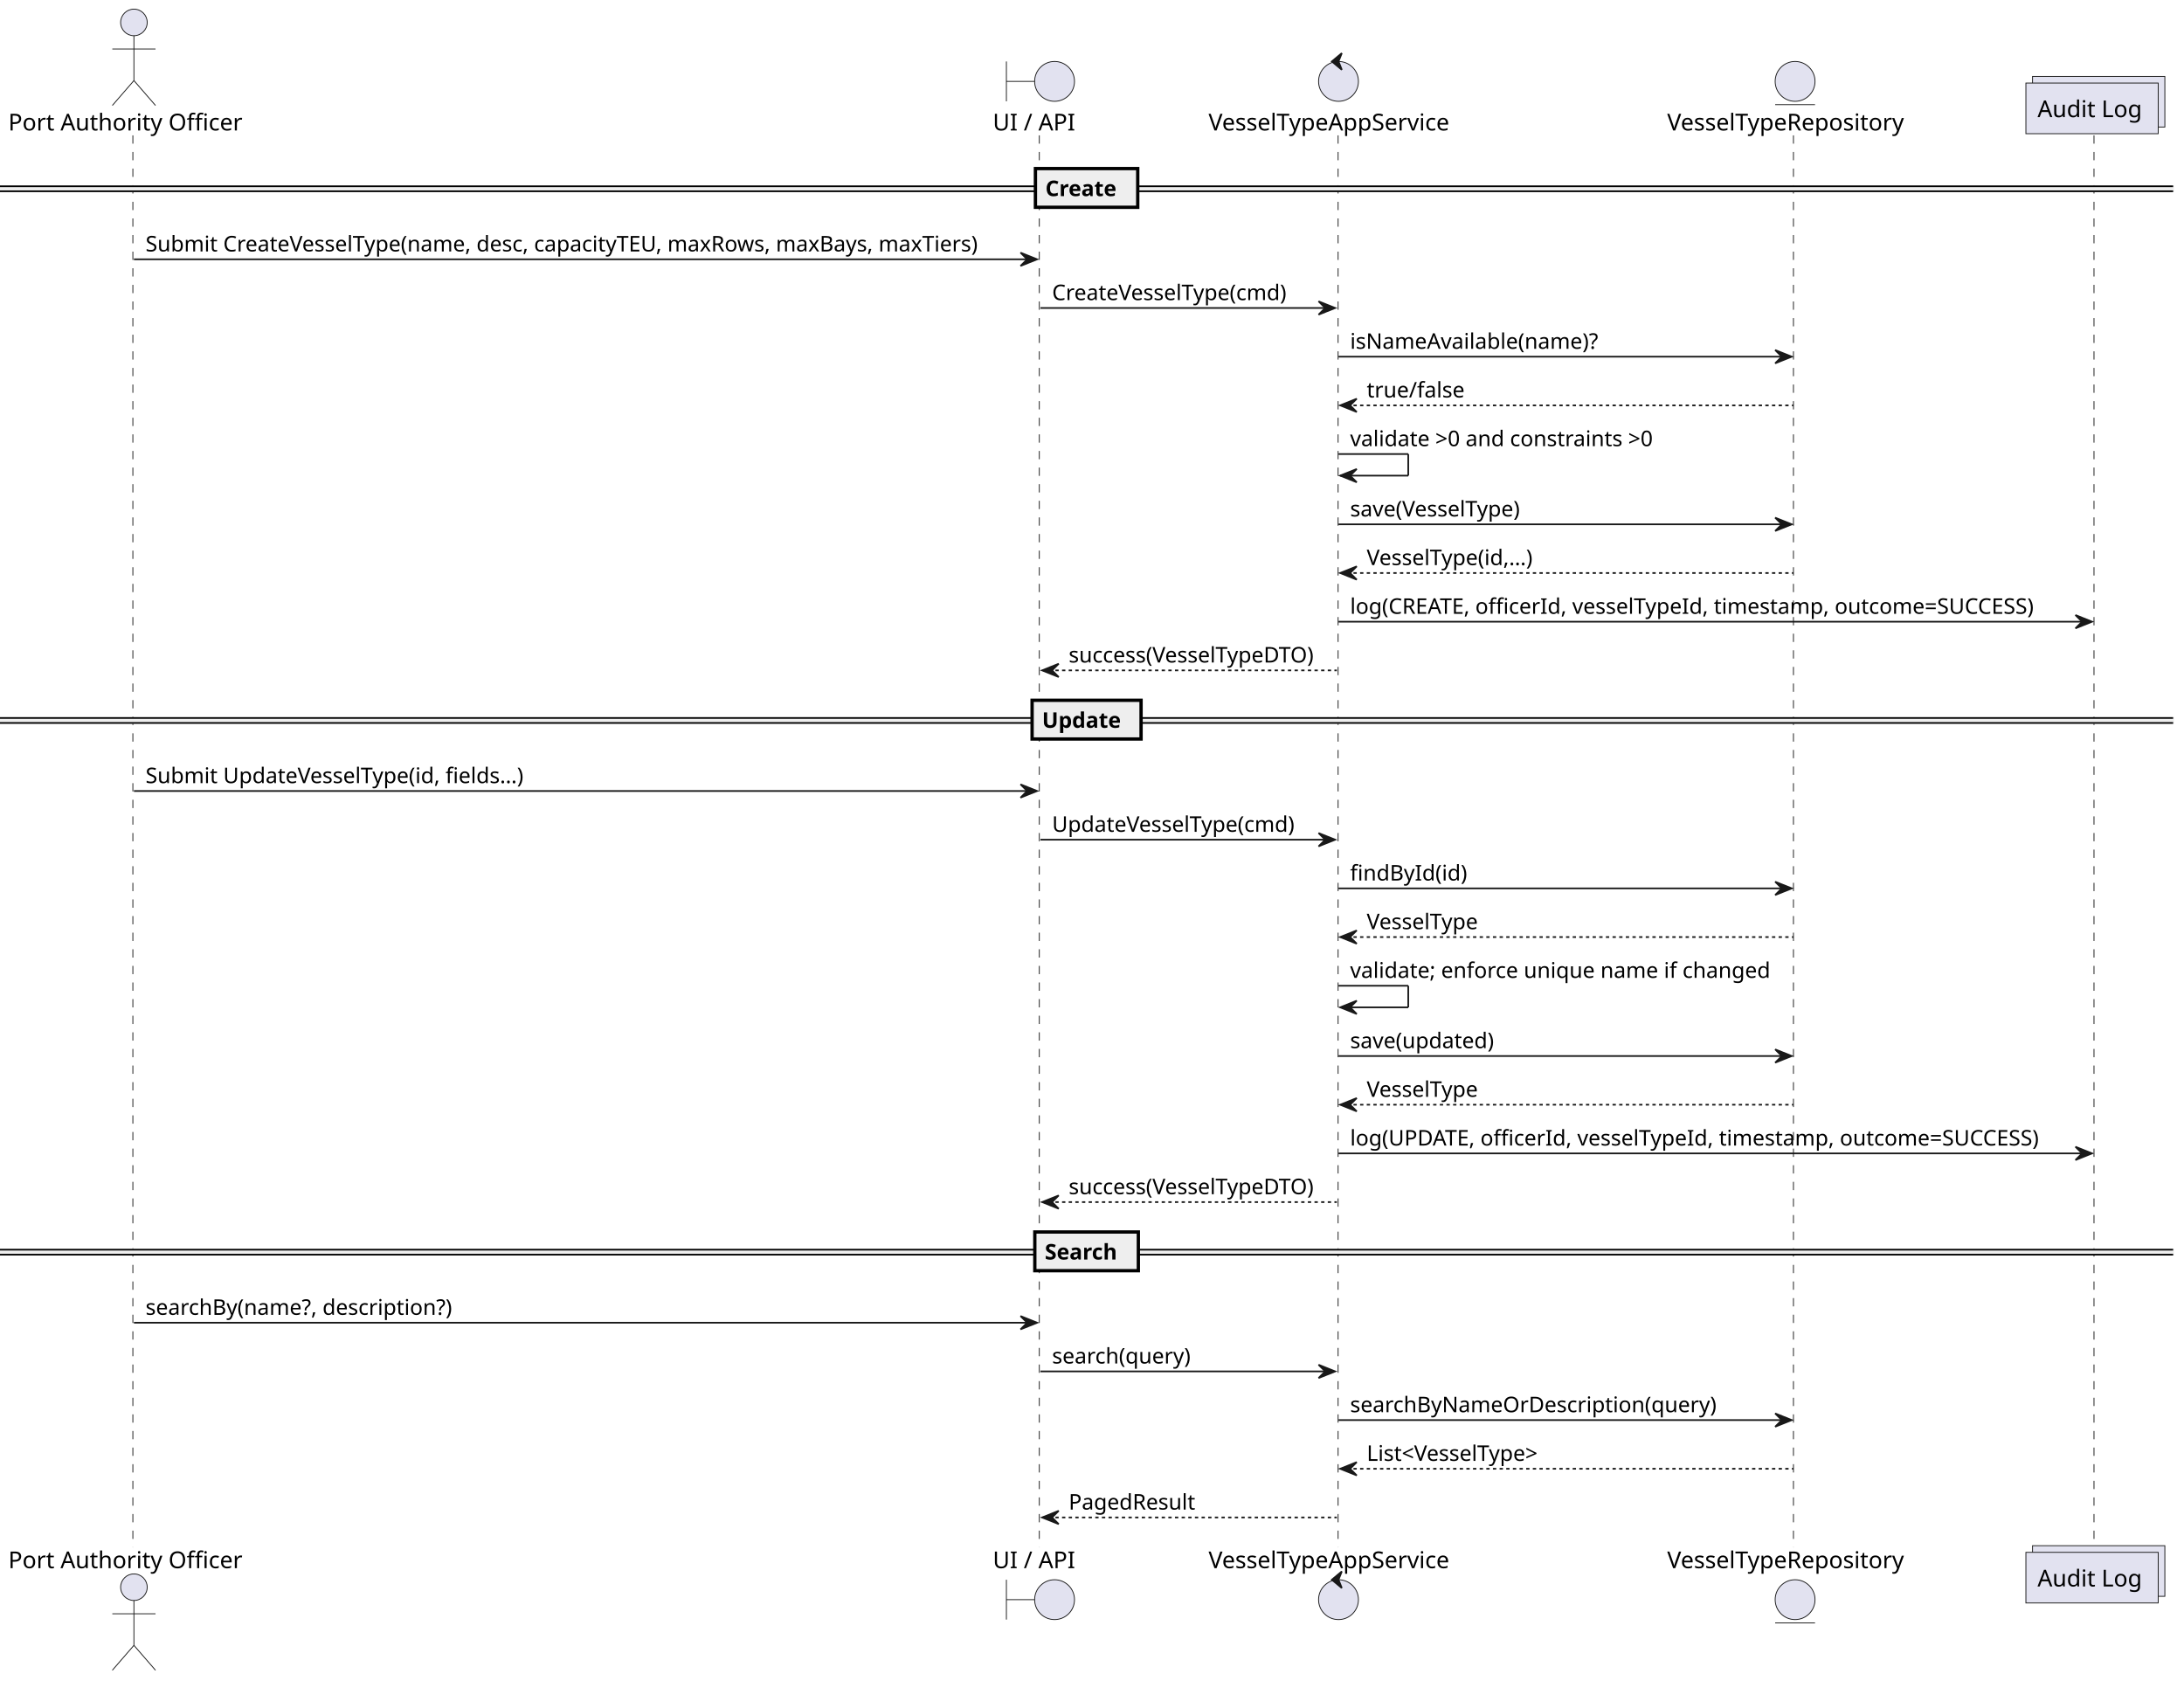
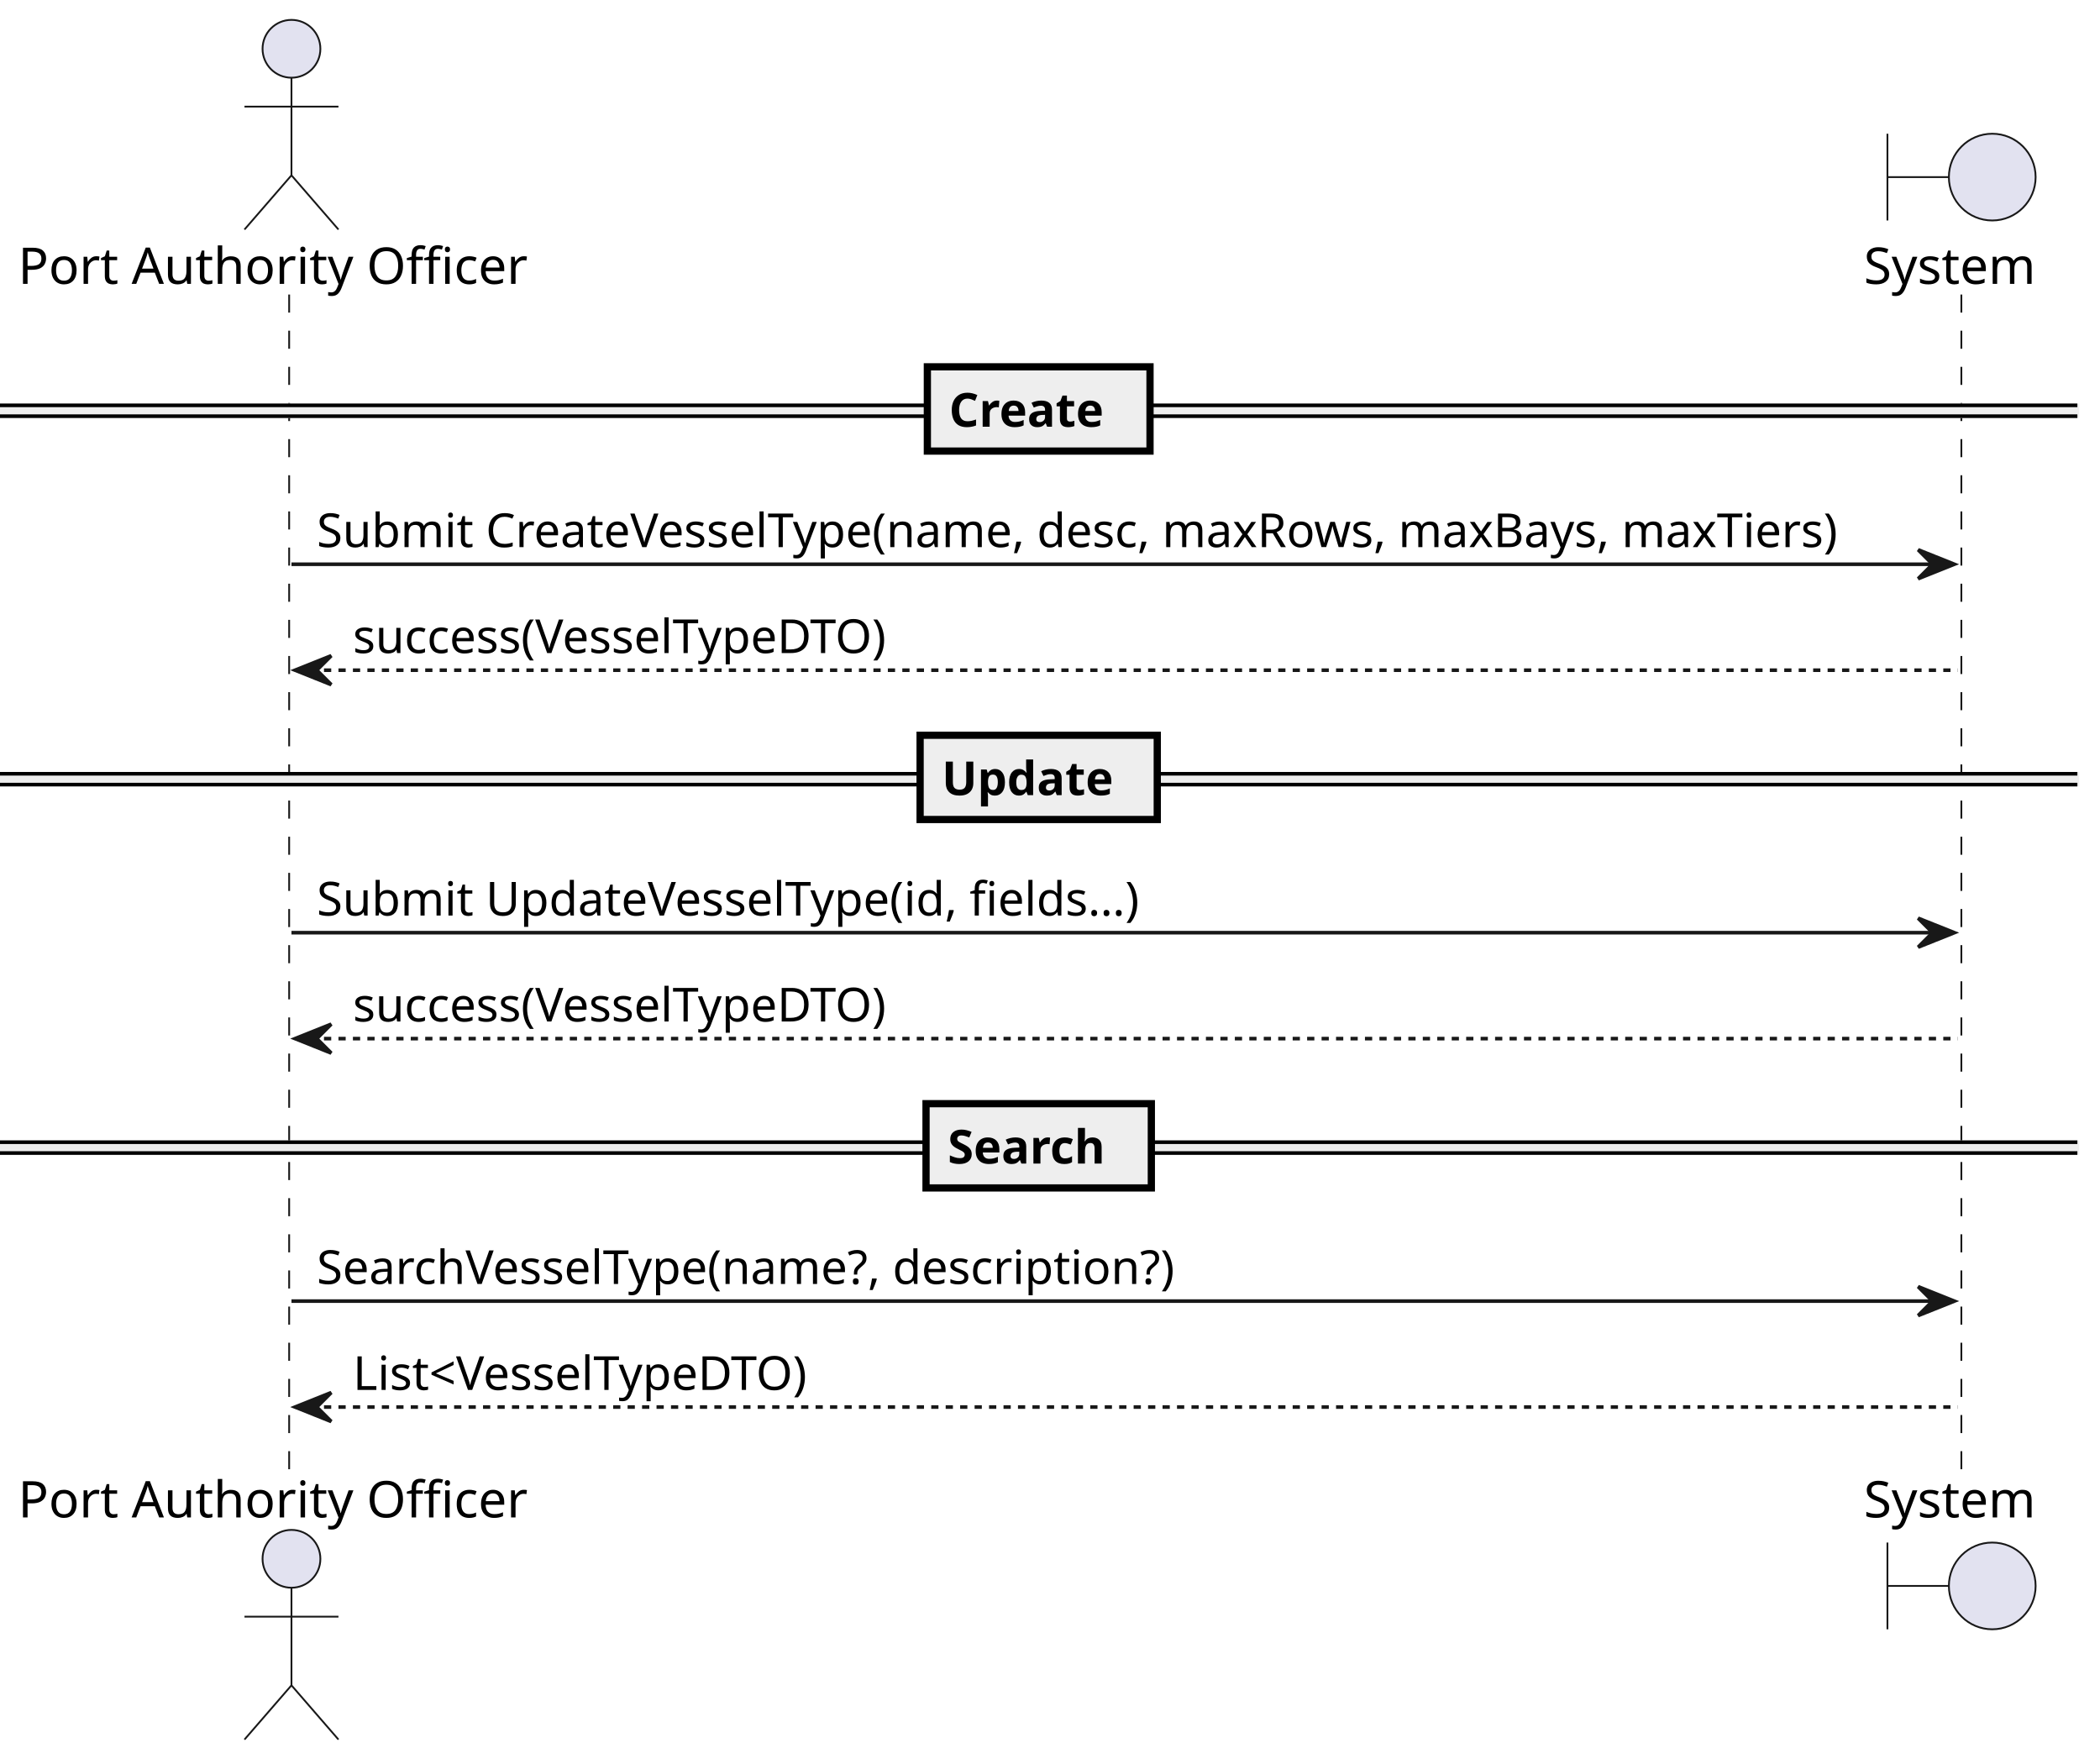
- <svg xmlns="http://www.w3.org/2000/svg" contentStyleType="text/css" data-diagram-type="SEQUENCE" height="1012px" preserveAspectRatio="none" style="width:1315px;height:1012px;background:#FFFFFF;" version="1.1" viewBox="0 0 1315 1012" width="1315px" zoomAndPan="magnify">
+ <svg xmlns="http://www.w3.org/2000/svg" contentStyleType="text/css" data-diagram-type="SEQUENCE" height="488px" preserveAspectRatio="none" style="width:581px;height:488px;background:#FFFFFF;" version="1.1" viewBox="0 0 581 488" width="581px" zoomAndPan="magnify">
  <defs />
  <g>
    <g>
-       <rect fill="#000000" fill-opacity="0" height="850.074" width="8" x="76.639" y="81.488" />
-       <line style="stroke:#181818;stroke-width:0.5;stroke-dasharray:5,5;" x1="80" x2="80" y1="81.488" y2="931.562" />
+       <rect fill="#000000" fill-opacity="0" height="325.795" width="8" x="76.639" y="81.488" />
+       <line style="stroke:#181818;stroke-width:0.5;stroke-dasharray:5,5;" x1="80" x2="80" y1="81.488" y2="407.283" />
    </g>
    <g>
-       <rect fill="#000000" fill-opacity="0" height="850.074" width="8" x="622.46" y="81.488" />
-       <line style="stroke:#181818;stroke-width:0.5;stroke-dasharray:5,5;" x1="625.778" x2="625.778" y1="81.488" y2="931.562" />
-     </g>
-     <g>
-       <rect fill="#000000" fill-opacity="0" height="850.074" width="8" x="801.915" y="81.488" />
-       <line style="stroke:#181818;stroke-width:0.5;stroke-dasharray:5,5;" x1="805.682" x2="805.682" y1="81.488" y2="931.562" />
-     </g>
-     <g>
-       <rect fill="#000000" fill-opacity="0" height="850.074" width="8" x="1076.835" y="81.488" />
-       <line style="stroke:#181818;stroke-width:0.5;stroke-dasharray:5,5;" x1="1079.846" x2="1079.846" y1="81.488" y2="931.562" />
-     </g>
-     <g>
-       <rect fill="#000000" fill-opacity="0" height="850.074" width="8" x="1257.638" y="81.488" />
-       <line style="stroke:#181818;stroke-width:0.5;stroke-dasharray:5,5;" x1="1260.805" x2="1260.805" y1="81.488" y2="931.562" />
+       <rect fill="#000000" fill-opacity="0" height="325.795" width="8" x="538.69" y="81.488" />
+       <line style="stroke:#181818;stroke-width:0.5;stroke-dasharray:5,5;" x1="542.642" x2="542.642" y1="81.488" y2="407.283" />
    </g>
    <g class="participant participant-head" data-participant="Officer">
      <text fill="#000000" font-family="sans-serif" font-size="14" lengthAdjust="spacing" textLength="145.277" x="5" y="78.535">Port Authority Officer</text>
      <ellipse cx="80.639" cy="13.5" fill="#E2E2F0" rx="8" ry="8" style="stroke:#181818;stroke-width:0.5;" />
      <path d="M80.639,21.5 L80.639,48.5 M67.639,29.5 L93.639,29.5 M80.639,48.5 L67.639,63.5 M80.639,48.5 L93.639,63.5" fill="none" style="stroke:#181818;stroke-width:0.5;" />
    </g>
    <g class="participant participant-tail" data-participant="Officer">
-       <text fill="#000000" font-family="sans-serif" font-size="14" lengthAdjust="spacing" textLength="145.277" x="5" y="944.098">Port Authority Officer</text>
-       <ellipse cx="80.639" cy="955.551" fill="#E2E2F0" rx="8" ry="8" style="stroke:#181818;stroke-width:0.5;" />
-       <path d="M80.639,963.551 L80.639,990.551 M67.639,971.551 L93.639,971.551 M80.639,990.551 L67.639,1005.551 M80.639,990.551 L93.639,1005.551" fill="none" style="stroke:#181818;stroke-width:0.5;" />
+       <text fill="#000000" font-family="sans-serif" font-size="14" lengthAdjust="spacing" textLength="145.277" x="5" y="419.818">Port Authority Officer</text>
+       <ellipse cx="80.639" cy="431.272" fill="#E2E2F0" rx="8" ry="8" style="stroke:#181818;stroke-width:0.5;" />
+       <path d="M80.639,439.272 L80.639,466.272 M67.639,447.272 L93.639,447.272 M80.639,466.272 L67.639,481.272 M80.639,466.272 L93.639,481.272" fill="none" style="stroke:#181818;stroke-width:0.5;" />
    </g>
-     <g class="participant participant-head" data-participant="UI">
-       <text fill="#000000" font-family="sans-serif" font-size="14" lengthAdjust="spacing" textLength="51.365" x="597.778" y="78.535">UI / API</text>
-       <path d="M605.96,37 L605.96,61 M605.96,49 L622.96,49" fill="none" style="stroke:#181818;stroke-width:0.5;" />
-       <ellipse cx="634.96" cy="49" fill="#E2E2F0" rx="12" ry="12" style="stroke:#181818;stroke-width:0.5;" />
+     <g class="participant participant-head" data-participant="System">
+       <text fill="#000000" font-family="sans-serif" font-size="14" lengthAdjust="spacing" textLength="48.098" x="515.642" y="78.535">System</text>
+       <path d="M522.19,37 L522.19,61 M522.19,49 L539.19,49" fill="none" style="stroke:#181818;stroke-width:0.5;" />
+       <ellipse cx="551.19" cy="49" fill="#E2E2F0" rx="12" ry="12" style="stroke:#181818;stroke-width:0.5;" />
    </g>
-     <g class="participant participant-tail" data-participant="UI">
-       <text fill="#000000" font-family="sans-serif" font-size="14" lengthAdjust="spacing" textLength="51.365" x="597.778" y="944.098">UI / API</text>
-       <path d="M605.96,951.051 L605.96,975.051 M605.96,963.051 L622.96,963.051" fill="none" style="stroke:#181818;stroke-width:0.5;" />
-       <ellipse cx="634.96" cy="963.051" fill="#E2E2F0" rx="12" ry="12" style="stroke:#181818;stroke-width:0.5;" />
+     <g class="participant participant-tail" data-participant="System">
+       <text fill="#000000" font-family="sans-serif" font-size="14" lengthAdjust="spacing" textLength="48.098" x="515.642" y="419.818">System</text>
+       <path d="M522.19,426.772 L522.19,450.772 M522.19,438.772 L539.19,438.772" fill="none" style="stroke:#181818;stroke-width:0.5;" />
+       <ellipse cx="551.19" cy="438.772" fill="#E2E2F0" rx="12" ry="12" style="stroke:#181818;stroke-width:0.5;" />
    </g>
-     <g class="participant participant-head" data-participant="App">
-       <text fill="#000000" font-family="sans-serif" font-size="14" lengthAdjust="spacing" textLength="150.466" x="727.682" y="78.535">VesselTypeAppService</text>
-       <ellipse cx="805.915" cy="49" fill="#E2E2F0" rx="12" ry="12" style="stroke:#181818;stroke-width:0.5;" />
-       <polygon fill="#181818" points="801.915,37,807.915,32,805.915,37,807.915,42,801.915,37" style="stroke:#181818;stroke-width:1;" />
+     <rect fill="#EEEEEE" height="3" style="stroke:#EEEEEE;stroke-width:1;" width="574.739" x="0" y="112.144" />
+     <line style="stroke:#000000;stroke-width:1;" x1="0" x2="574.739" y1="112.144" y2="112.144" />
+     <line style="stroke:#000000;stroke-width:1;" x1="0" x2="574.739" y1="115.144" y2="115.144" />
+     <rect fill="#EEEEEE" height="23.311" style="stroke:#000000;stroke-width:2;" width="61.601" x="256.569" y="101.488" />
+     <text fill="#000000" font-family="sans-serif" font-size="13" font-weight="bold" lengthAdjust="spacing" textLength="43.316" x="262.569" y="118.057">Create</text>
+     <g class="message" data-participant-1="Officer" data-participant-2="System">
+       <polygon fill="#181818" points="530.69,152.109,540.69,156.109,530.69,160.109,534.69,156.109" style="stroke:#181818;stroke-width:1;" />
+       <line style="stroke:#181818;stroke-width:1;" x1="80.639" x2="536.69" y1="156.109" y2="156.109" />
+       <text fill="#000000" font-family="sans-serif" font-size="13" lengthAdjust="spacing" textLength="438.052" x="87.639" y="151.367">Submit CreateVesselType(name, desc, maxRows, maxBays, maxTiers)</text>
    </g>
-     <g class="participant participant-tail" data-participant="App">
-       <text fill="#000000" font-family="sans-serif" font-size="14" lengthAdjust="spacing" textLength="150.466" x="727.682" y="944.098">VesselTypeAppService</text>
-       <ellipse cx="805.915" cy="963.051" fill="#E2E2F0" rx="12" ry="12" style="stroke:#181818;stroke-width:0.5;" />
-       <polygon fill="#181818" points="801.915,951.051,807.915,946.051,805.915,951.051,807.915,956.051,801.915,951.051" style="stroke:#181818;stroke-width:1;" />
+     <g class="message" data-participant-1="System" data-participant-2="Officer">
+       <polygon fill="#181818" points="91.639,181.42,81.639,185.42,91.639,189.42,87.639,185.42" style="stroke:#181818;stroke-width:1;" />
+       <line style="stroke:#181818;stroke-width:1;stroke-dasharray:2,2;" x1="85.639" x2="541.69" y1="185.42" y2="185.42" />
+       <text fill="#000000" font-family="sans-serif" font-size="13" lengthAdjust="spacing" textLength="155.454" x="97.639" y="180.678">success(VesselTypeDTO)</text>
    </g>
-     <g class="participant participant-head" data-participant="Repo">
-       <text fill="#000000" font-family="sans-serif" font-size="14" lengthAdjust="spacing" textLength="147.977" x="1003.846" y="78.535">VesselTypeRepository</text>
-       <ellipse cx="1080.835" cy="49" fill="#E2E2F0" rx="12" ry="12" style="stroke:#181818;stroke-width:0.5;" />
-       <line style="stroke:#181818;stroke-width:0.5;" x1="1068.835" x2="1092.835" y1="63" y2="63" />
+     <rect fill="#EEEEEE" height="3" style="stroke:#EEEEEE;stroke-width:1;" width="574.739" x="0" y="214.075" />
+     <line style="stroke:#000000;stroke-width:1;" x1="0" x2="574.739" y1="214.075" y2="214.075" />
+     <line style="stroke:#000000;stroke-width:1;" x1="0" x2="574.739" y1="217.075" y2="217.075" />
+     <rect fill="#EEEEEE" height="23.311" style="stroke:#000000;stroke-width:2;" width="65.613" x="254.563" y="203.42" />
+     <text fill="#000000" font-family="sans-serif" font-size="13" font-weight="bold" lengthAdjust="spacing" textLength="47.328" x="260.563" y="219.988">Update</text>
+     <g class="message" data-participant-1="Officer" data-participant-2="System">
+       <polygon fill="#181818" points="530.69,254.041,540.69,258.041,530.69,262.041,534.69,258.041" style="stroke:#181818;stroke-width:1;" />
+       <line style="stroke:#181818;stroke-width:1;" x1="80.639" x2="536.69" y1="258.041" y2="258.041" />
+       <text fill="#000000" font-family="sans-serif" font-size="13" lengthAdjust="spacing" textLength="239.18" x="87.639" y="253.299">Submit UpdateVesselType(id, fields…)</text>
    </g>
-     <g class="participant participant-tail" data-participant="Repo">
-       <text fill="#000000" font-family="sans-serif" font-size="14" lengthAdjust="spacing" textLength="147.977" x="1003.846" y="944.098">VesselTypeRepository</text>
-       <ellipse cx="1080.835" cy="963.051" fill="#E2E2F0" rx="12" ry="12" style="stroke:#181818;stroke-width:0.5;" />
-       <line style="stroke:#181818;stroke-width:0.5;" x1="1068.835" x2="1092.835" y1="977.051" y2="977.051" />
+     <g class="message" data-participant-1="System" data-participant-2="Officer">
+       <polygon fill="#181818" points="91.639,283.352,81.639,287.352,91.639,291.352,87.639,287.352" style="stroke:#181818;stroke-width:1;" />
+       <line style="stroke:#181818;stroke-width:1;stroke-dasharray:2,2;" x1="85.639" x2="541.69" y1="287.352" y2="287.352" />
+       <text fill="#000000" font-family="sans-serif" font-size="13" lengthAdjust="spacing" textLength="155.454" x="97.639" y="282.609">success(VesselTypeDTO)</text>
    </g>
-     <g class="participant participant-head" data-participant="Audit">
-       <rect fill="#E2E2F0" height="30.488" style="stroke:#181818;stroke-width:0.5;" width="79.666" x="1223.805" y="46" />
-       <rect fill="#E2E2F0" height="30.488" style="stroke:#181818;stroke-width:0.5;" width="79.666" x="1219.805" y="50" />
-       <text fill="#000000" font-family="sans-serif" font-size="14" lengthAdjust="spacing" textLength="65.666" x="1226.805" y="70.535">Audit Log</text>
+     <rect fill="#EEEEEE" height="3" style="stroke:#EEEEEE;stroke-width:1;" width="574.739" x="0" y="316.007" />
+     <line style="stroke:#000000;stroke-width:1;" x1="0" x2="574.739" y1="316.007" y2="316.007" />
+     <line style="stroke:#000000;stroke-width:1;" x1="0" x2="574.739" y1="319.007" y2="319.007" />
+     <rect fill="#EEEEEE" height="23.311" style="stroke:#000000;stroke-width:2;" width="62.337" x="256.201" y="305.352" />
+     <text fill="#000000" font-family="sans-serif" font-size="13" font-weight="bold" lengthAdjust="spacing" textLength="44.053" x="262.201" y="321.92">Search</text>
+     <g class="message" data-participant-1="Officer" data-participant-2="System">
+       <polygon fill="#181818" points="530.69,355.973,540.69,359.973,530.69,363.973,534.69,359.973" style="stroke:#181818;stroke-width:1;" />
+       <line style="stroke:#181818;stroke-width:1;" x1="80.639" x2="536.69" y1="359.973" y2="359.973" />
+       <text fill="#000000" font-family="sans-serif" font-size="13" lengthAdjust="spacing" textLength="244.823" x="87.639" y="355.231">SearchVesselType(name?, description?)</text>
    </g>
-     <g class="participant participant-tail" data-participant="Audit">
-       <rect fill="#E2E2F0" height="30.488" style="stroke:#181818;stroke-width:0.5;" width="79.666" x="1223.805" y="930.562" />
-       <rect fill="#E2E2F0" height="30.488" style="stroke:#181818;stroke-width:0.5;" width="79.666" x="1219.805" y="934.562" />
-       <text fill="#000000" font-family="sans-serif" font-size="14" lengthAdjust="spacing" textLength="65.666" x="1226.805" y="955.098">Audit Log</text>
-     </g>
-     <rect fill="#EEEEEE" height="3" style="stroke:#EEEEEE;stroke-width:1;" width="1308.471" x="0" y="112.144" />
-     <line style="stroke:#000000;stroke-width:1;" x1="0" x2="1308.471" y1="112.144" y2="112.144" />
-     <line style="stroke:#000000;stroke-width:1;" x1="0" x2="1308.471" y1="115.144" y2="115.144" />
-     <rect fill="#EEEEEE" height="23.311" style="stroke:#000000;stroke-width:2;" width="61.601" x="623.435" y="101.488" />
-     <text fill="#000000" font-family="sans-serif" font-size="13" font-weight="bold" lengthAdjust="spacing" textLength="43.316" x="629.435" y="118.057">Create</text>
-     <g class="message" data-participant-1="Officer" data-participant-2="UI">
-       <polygon fill="#181818" points="614.46,152.109,624.46,156.109,614.46,160.109,618.46,156.109" style="stroke:#181818;stroke-width:1;" />
-       <line style="stroke:#181818;stroke-width:1;" x1="80.639" x2="620.46" y1="156.109" y2="156.109" />
-       <text fill="#000000" font-family="sans-serif" font-size="13" lengthAdjust="spacing" textLength="521.822" x="87.639" y="151.367">Submit CreateVesselType(name, desc, capacityTEU, maxRows, maxBays, maxTiers)</text>
-     </g>
-     <g class="message" data-participant-1="UI" data-participant-2="App">
-       <polygon fill="#181818" points="793.915,181.42,803.915,185.42,793.915,189.42,797.915,185.42" style="stroke:#181818;stroke-width:1;" />
-       <line style="stroke:#181818;stroke-width:1;" x1="626.46" x2="799.915" y1="185.42" y2="185.42" />
-       <text fill="#000000" font-family="sans-serif" font-size="13" lengthAdjust="spacing" textLength="146.707" x="633.46" y="180.678">CreateVesselType(cmd)</text>
-     </g>
-     <g class="message" data-participant-1="App" data-participant-2="Repo">
-       <polygon fill="#181818" points="1068.835,210.731,1078.835,214.731,1068.835,218.731,1072.835,214.731" style="stroke:#181818;stroke-width:1;" />
-       <line style="stroke:#181818;stroke-width:1;" x1="805.915" x2="1074.835" y1="214.731" y2="214.731" />
-       <text fill="#000000" font-family="sans-serif" font-size="13" lengthAdjust="spacing" textLength="151.868" x="812.915" y="209.988">isNameAvailable(name)?</text>
-     </g>
-     <g class="message" data-participant-1="Repo" data-participant-2="App">
-       <polygon fill="#181818" points="816.915,240.041,806.915,244.041,816.915,248.041,812.915,244.041" style="stroke:#181818;stroke-width:1;" />
-       <line style="stroke:#181818;stroke-width:1;stroke-dasharray:2,2;" x1="810.915" x2="1079.835" y1="244.041" y2="244.041" />
-       <text fill="#000000" font-family="sans-serif" font-size="13" lengthAdjust="spacing" textLength="61.896" x="822.915" y="239.299">true/false</text>
-     </g>
-     <g class="message" data-participant-1="App" data-participant-2="App">
-       <line style="stroke:#181818;stroke-width:1;" x1="805.915" x2="847.915" y1="273.352" y2="273.352" />
-       <line style="stroke:#181818;stroke-width:1;" x1="847.915" x2="847.915" y1="273.352" y2="286.352" />
-       <line style="stroke:#181818;stroke-width:1;" x1="806.915" x2="847.915" y1="286.352" y2="286.352" />
-       <polygon fill="#181818" points="816.915,282.352,806.915,286.352,816.915,290.352,812.915,286.352" style="stroke:#181818;stroke-width:1;" />
-       <text fill="#000000" font-family="sans-serif" font-size="13" lengthAdjust="spacing" textLength="195.895" x="812.915" y="268.609">validate &gt;0 and constraints &gt;0</text>
-     </g>
-     <g class="message" data-participant-1="App" data-participant-2="Repo">
-       <polygon fill="#181818" points="1068.835,311.662,1078.835,315.662,1068.835,319.662,1072.835,315.662" style="stroke:#181818;stroke-width:1;" />
-       <line style="stroke:#181818;stroke-width:1;" x1="805.915" x2="1074.835" y1="315.662" y2="315.662" />
-       <text fill="#000000" font-family="sans-serif" font-size="13" lengthAdjust="spacing" textLength="106.666" x="812.915" y="310.92">save(VesselType)</text>
-     </g>
-     <g class="message" data-participant-1="Repo" data-participant-2="App">
-       <polygon fill="#181818" points="816.915,340.973,806.915,344.973,816.915,348.973,812.915,344.973" style="stroke:#181818;stroke-width:1;" />
-       <line style="stroke:#181818;stroke-width:1;stroke-dasharray:2,2;" x1="810.915" x2="1079.835" y1="344.973" y2="344.973" />
-       <text fill="#000000" font-family="sans-serif" font-size="13" lengthAdjust="spacing" textLength="107.942" x="822.915" y="340.231">VesselType(id,…)</text>
-     </g>
-     <g class="message" data-participant-1="App" data-participant-2="Audit">
-       <polygon fill="#181818" points="1249.638,370.283,1259.638,374.283,1249.638,378.283,1253.638,374.283" style="stroke:#181818;stroke-width:1;" />
-       <line style="stroke:#181818;stroke-width:1;" x1="805.915" x2="1255.638" y1="374.283" y2="374.283" />
-       <text fill="#000000" font-family="sans-serif" font-size="13" lengthAdjust="spacing" textLength="430.054" x="812.915" y="369.541">log(CREATE, officerId, vesselTypeId, timestamp, outcome=SUCCESS)</text>
-     </g>
-     <g class="message" data-participant-1="App" data-participant-2="UI">
-       <polygon fill="#181818" points="637.46,399.594,627.46,403.594,637.46,407.594,633.46,403.594" style="stroke:#181818;stroke-width:1;" />
-       <line style="stroke:#181818;stroke-width:1;stroke-dasharray:2,2;" x1="631.46" x2="804.915" y1="403.594" y2="403.594" />
-       <text fill="#000000" font-family="sans-serif" font-size="13" lengthAdjust="spacing" textLength="155.454" x="643.46" y="398.852">success(VesselTypeDTO)</text>
-     </g>
-     <rect fill="#EEEEEE" height="3" style="stroke:#EEEEEE;stroke-width:1;" width="1308.471" x="0" y="432.249" />
-     <line style="stroke:#000000;stroke-width:1;" x1="0" x2="1308.471" y1="432.249" y2="432.249" />
-     <line style="stroke:#000000;stroke-width:1;" x1="0" x2="1308.471" y1="435.249" y2="435.249" />
-     <rect fill="#EEEEEE" height="23.311" style="stroke:#000000;stroke-width:2;" width="65.613" x="621.429" y="421.594" />
-     <text fill="#000000" font-family="sans-serif" font-size="13" font-weight="bold" lengthAdjust="spacing" textLength="47.328" x="627.429" y="438.162">Update</text>
-     <g class="message" data-participant-1="Officer" data-participant-2="UI">
-       <polygon fill="#181818" points="614.46,472.215,624.46,476.215,614.46,480.215,618.46,476.215" style="stroke:#181818;stroke-width:1;" />
-       <line style="stroke:#181818;stroke-width:1;" x1="80.639" x2="620.46" y1="476.215" y2="476.215" />
-       <text fill="#000000" font-family="sans-serif" font-size="13" lengthAdjust="spacing" textLength="239.18" x="87.639" y="471.473">Submit UpdateVesselType(id, fields…)</text>
-     </g>
-     <g class="message" data-participant-1="UI" data-participant-2="App">
-       <polygon fill="#181818" points="793.915,501.525,803.915,505.525,793.915,509.525,797.915,505.525" style="stroke:#181818;stroke-width:1;" />
-       <line style="stroke:#181818;stroke-width:1;" x1="626.46" x2="799.915" y1="505.525" y2="505.525" />
-       <text fill="#000000" font-family="sans-serif" font-size="13" lengthAdjust="spacing" textLength="150.522" x="633.46" y="500.783">UpdateVesselType(cmd)</text>
-     </g>
-     <g class="message" data-participant-1="App" data-participant-2="Repo">
-       <polygon fill="#181818" points="1068.835,530.836,1078.835,534.836,1068.835,538.836,1072.835,534.836" style="stroke:#181818;stroke-width:1;" />
-       <line style="stroke:#181818;stroke-width:1;" x1="805.915" x2="1074.835" y1="534.836" y2="534.836" />
-       <text fill="#000000" font-family="sans-serif" font-size="13" lengthAdjust="spacing" textLength="71.379" x="812.915" y="530.094">findById(id)</text>
-     </g>
-     <g class="message" data-participant-1="Repo" data-participant-2="App">
-       <polygon fill="#181818" points="816.915,560.146,806.915,564.146,816.915,568.146,812.915,564.146" style="stroke:#181818;stroke-width:1;" />
-       <line style="stroke:#181818;stroke-width:1;stroke-dasharray:2,2;" x1="810.915" x2="1079.835" y1="564.146" y2="564.146" />
-       <text fill="#000000" font-family="sans-serif" font-size="13" lengthAdjust="spacing" textLength="70.434" x="822.915" y="559.404">VesselType</text>
-     </g>
-     <g class="message" data-participant-1="App" data-participant-2="App">
-       <line style="stroke:#181818;stroke-width:1;" x1="805.915" x2="847.915" y1="593.457" y2="593.457" />
-       <line style="stroke:#181818;stroke-width:1;" x1="847.915" x2="847.915" y1="593.457" y2="606.457" />
-       <line style="stroke:#181818;stroke-width:1;" x1="806.915" x2="847.915" y1="606.457" y2="606.457" />
-       <polygon fill="#181818" points="816.915,602.457,806.915,606.457,816.915,610.457,812.915,606.457" style="stroke:#181818;stroke-width:1;" />
-       <text fill="#000000" font-family="sans-serif" font-size="13" lengthAdjust="spacing" textLength="260.92" x="812.915" y="588.715">validate; enforce unique name if changed</text>
-     </g>
-     <g class="message" data-participant-1="App" data-participant-2="Repo">
-       <polygon fill="#181818" points="1068.835,631.768,1078.835,635.768,1068.835,639.768,1072.835,635.768" style="stroke:#181818;stroke-width:1;" />
-       <line style="stroke:#181818;stroke-width:1;" x1="805.915" x2="1074.835" y1="635.768" y2="635.768" />
-       <text fill="#000000" font-family="sans-serif" font-size="13" lengthAdjust="spacing" textLength="88.131" x="812.915" y="631.025">save(updated)</text>
-     </g>
-     <g class="message" data-participant-1="Repo" data-participant-2="App">
-       <polygon fill="#181818" points="816.915,661.078,806.915,665.078,816.915,669.078,812.915,665.078" style="stroke:#181818;stroke-width:1;" />
-       <line style="stroke:#181818;stroke-width:1;stroke-dasharray:2,2;" x1="810.915" x2="1079.835" y1="665.078" y2="665.078" />
-       <text fill="#000000" font-family="sans-serif" font-size="13" lengthAdjust="spacing" textLength="70.434" x="822.915" y="660.336">VesselType</text>
-     </g>
-     <g class="message" data-participant-1="App" data-participant-2="Audit">
-       <polygon fill="#181818" points="1249.638,690.389,1259.638,694.389,1249.638,698.389,1253.638,694.389" style="stroke:#181818;stroke-width:1;" />
-       <line style="stroke:#181818;stroke-width:1;" x1="805.915" x2="1255.638" y1="694.389" y2="694.389" />
-       <text fill="#000000" font-family="sans-serif" font-size="13" lengthAdjust="spacing" textLength="431.723" x="812.915" y="689.646">log(UPDATE, officerId, vesselTypeId, timestamp, outcome=SUCCESS)</text>
-     </g>
-     <g class="message" data-participant-1="App" data-participant-2="UI">
-       <polygon fill="#181818" points="637.46,719.699,627.46,723.699,637.46,727.699,633.46,723.699" style="stroke:#181818;stroke-width:1;" />
-       <line style="stroke:#181818;stroke-width:1;stroke-dasharray:2,2;" x1="631.46" x2="804.915" y1="723.699" y2="723.699" />
-       <text fill="#000000" font-family="sans-serif" font-size="13" lengthAdjust="spacing" textLength="155.454" x="643.46" y="718.957">success(VesselTypeDTO)</text>
-     </g>
-     <rect fill="#EEEEEE" height="3" style="stroke:#EEEEEE;stroke-width:1;" width="1308.471" x="0" y="752.355" />
-     <line style="stroke:#000000;stroke-width:1;" x1="0" x2="1308.471" y1="752.355" y2="752.355" />
-     <line style="stroke:#000000;stroke-width:1;" x1="0" x2="1308.471" y1="755.355" y2="755.355" />
-     <rect fill="#EEEEEE" height="23.311" style="stroke:#000000;stroke-width:2;" width="62.337" x="623.067" y="741.699" />
-     <text fill="#000000" font-family="sans-serif" font-size="13" font-weight="bold" lengthAdjust="spacing" textLength="44.053" x="629.067" y="758.268">Search</text>
-     <g class="message" data-participant-1="Officer" data-participant-2="UI">
-       <polygon fill="#181818" points="614.46,792.32,624.46,796.32,614.46,800.32,618.46,796.32" style="stroke:#181818;stroke-width:1;" />
-       <line style="stroke:#181818;stroke-width:1;" x1="80.639" x2="620.46" y1="796.32" y2="796.32" />
-       <text fill="#000000" font-family="sans-serif" font-size="13" lengthAdjust="spacing" textLength="188.284" x="87.639" y="791.578">searchBy(name?, description?)</text>
-     </g>
-     <g class="message" data-participant-1="UI" data-participant-2="App">
-       <polygon fill="#181818" points="793.915,821.631,803.915,825.631,793.915,829.631,797.915,825.631" style="stroke:#181818;stroke-width:1;" />
-       <line style="stroke:#181818;stroke-width:1;" x1="626.46" x2="799.915" y1="825.631" y2="825.631" />
-       <text fill="#000000" font-family="sans-serif" font-size="13" lengthAdjust="spacing" textLength="85.154" x="633.46" y="820.889">search(query)</text>
-     </g>
-     <g class="message" data-participant-1="App" data-participant-2="Repo">
-       <polygon fill="#181818" points="1068.835,850.941,1078.835,854.941,1068.835,858.941,1072.835,854.941" style="stroke:#181818;stroke-width:1;" />
-       <line style="stroke:#181818;stroke-width:1;" x1="805.915" x2="1074.835" y1="854.941" y2="854.941" />
-       <text fill="#000000" font-family="sans-serif" font-size="13" lengthAdjust="spacing" textLength="223.203" x="812.915" y="850.199">searchByNameOrDescription(query)</text>
-     </g>
-     <g class="message" data-participant-1="Repo" data-participant-2="App">
-       <polygon fill="#181818" points="816.915,880.252,806.915,884.252,816.915,888.252,812.915,884.252" style="stroke:#181818;stroke-width:1;" />
-       <line style="stroke:#181818;stroke-width:1;stroke-dasharray:2,2;" x1="810.915" x2="1079.835" y1="884.252" y2="884.252" />
-       <text fill="#000000" font-family="sans-serif" font-size="13" lengthAdjust="spacing" textLength="113.28" x="822.915" y="879.51">List&lt;VesselType&gt;</text>
-     </g>
-     <g class="message" data-participant-1="App" data-participant-2="UI">
-       <polygon fill="#181818" points="637.46,909.562,627.46,913.562,637.46,917.562,633.46,913.562" style="stroke:#181818;stroke-width:1;" />
-       <line style="stroke:#181818;stroke-width:1;stroke-dasharray:2,2;" x1="631.46" x2="804.915" y1="913.562" y2="913.562" />
-       <text fill="#000000" font-family="sans-serif" font-size="13" lengthAdjust="spacing" textLength="76.673" x="643.46" y="908.82">PagedResult</text>
+     <g class="message" data-participant-1="System" data-participant-2="Officer">
+       <polygon fill="#181818" points="91.639,385.283,81.639,389.283,91.639,393.283,87.639,389.283" style="stroke:#181818;stroke-width:1;" />
+       <line style="stroke:#181818;stroke-width:1;stroke-dasharray:2,2;" x1="85.639" x2="541.69" y1="389.283" y2="389.283" />
+       <text fill="#000000" font-family="sans-serif" font-size="13" lengthAdjust="spacing" textLength="135.231" x="97.639" y="384.541">List&lt;VesselTypeDTO)</text>
    </g>
  </g>
</svg>
